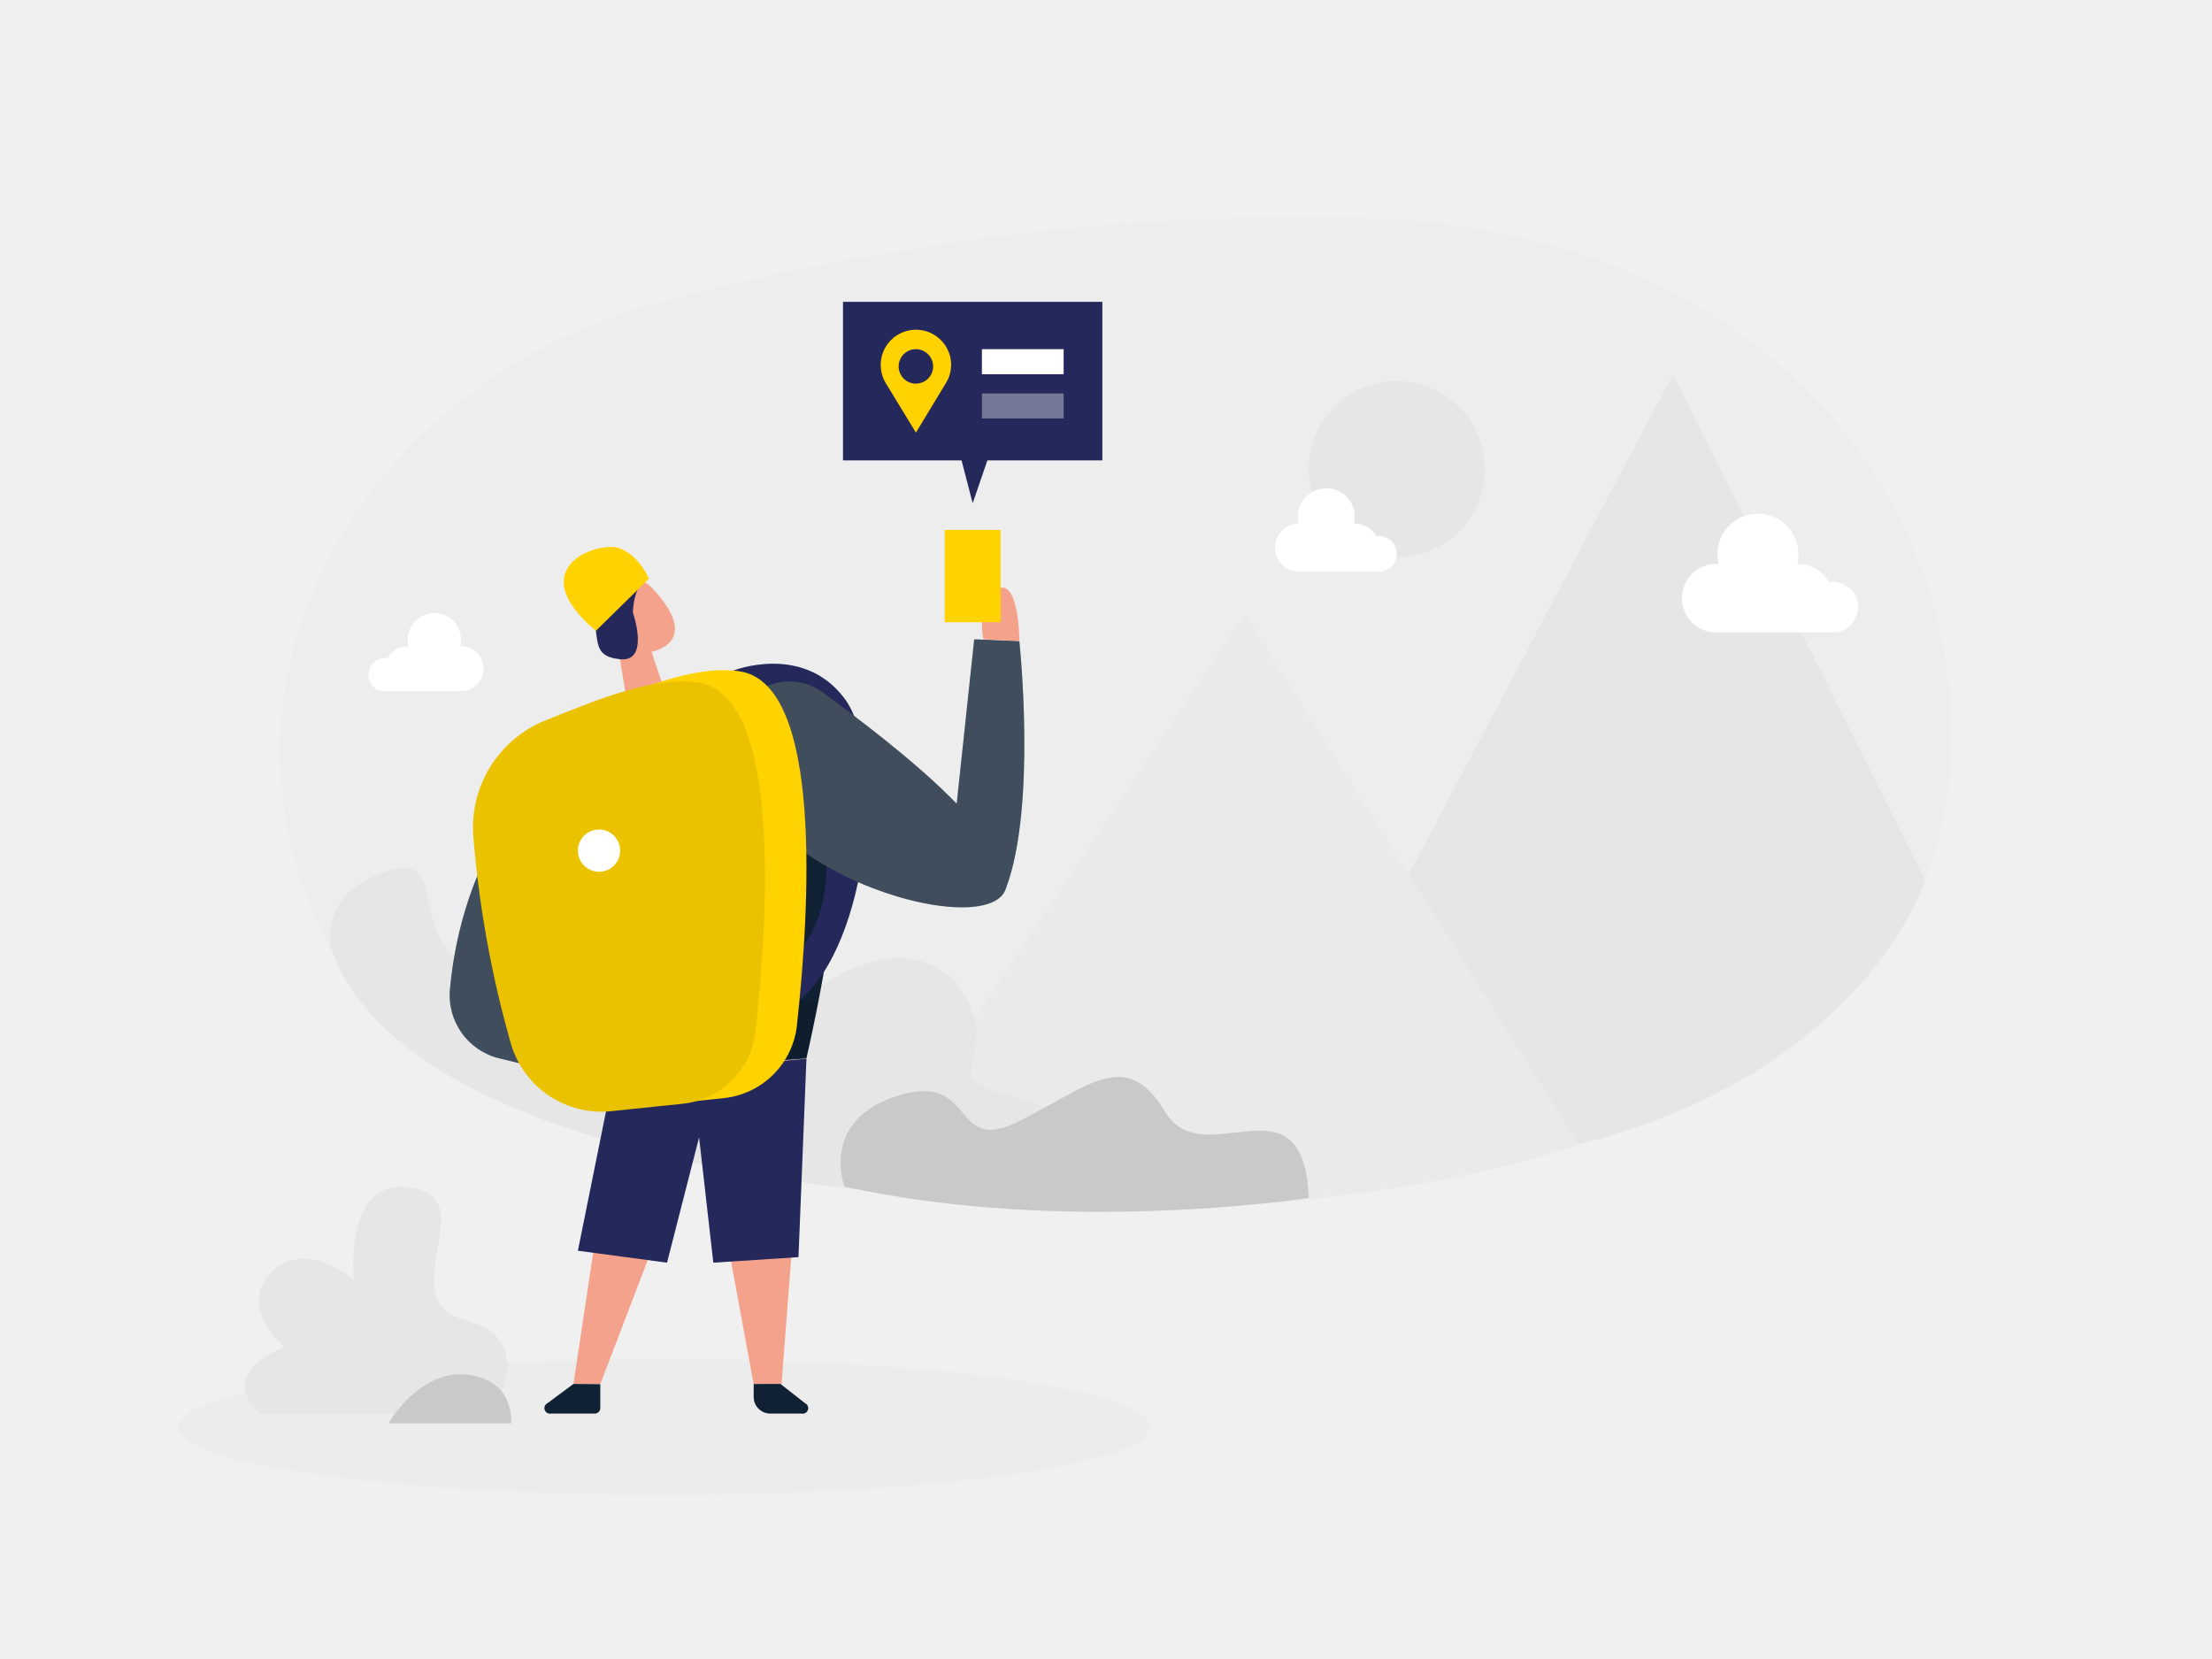
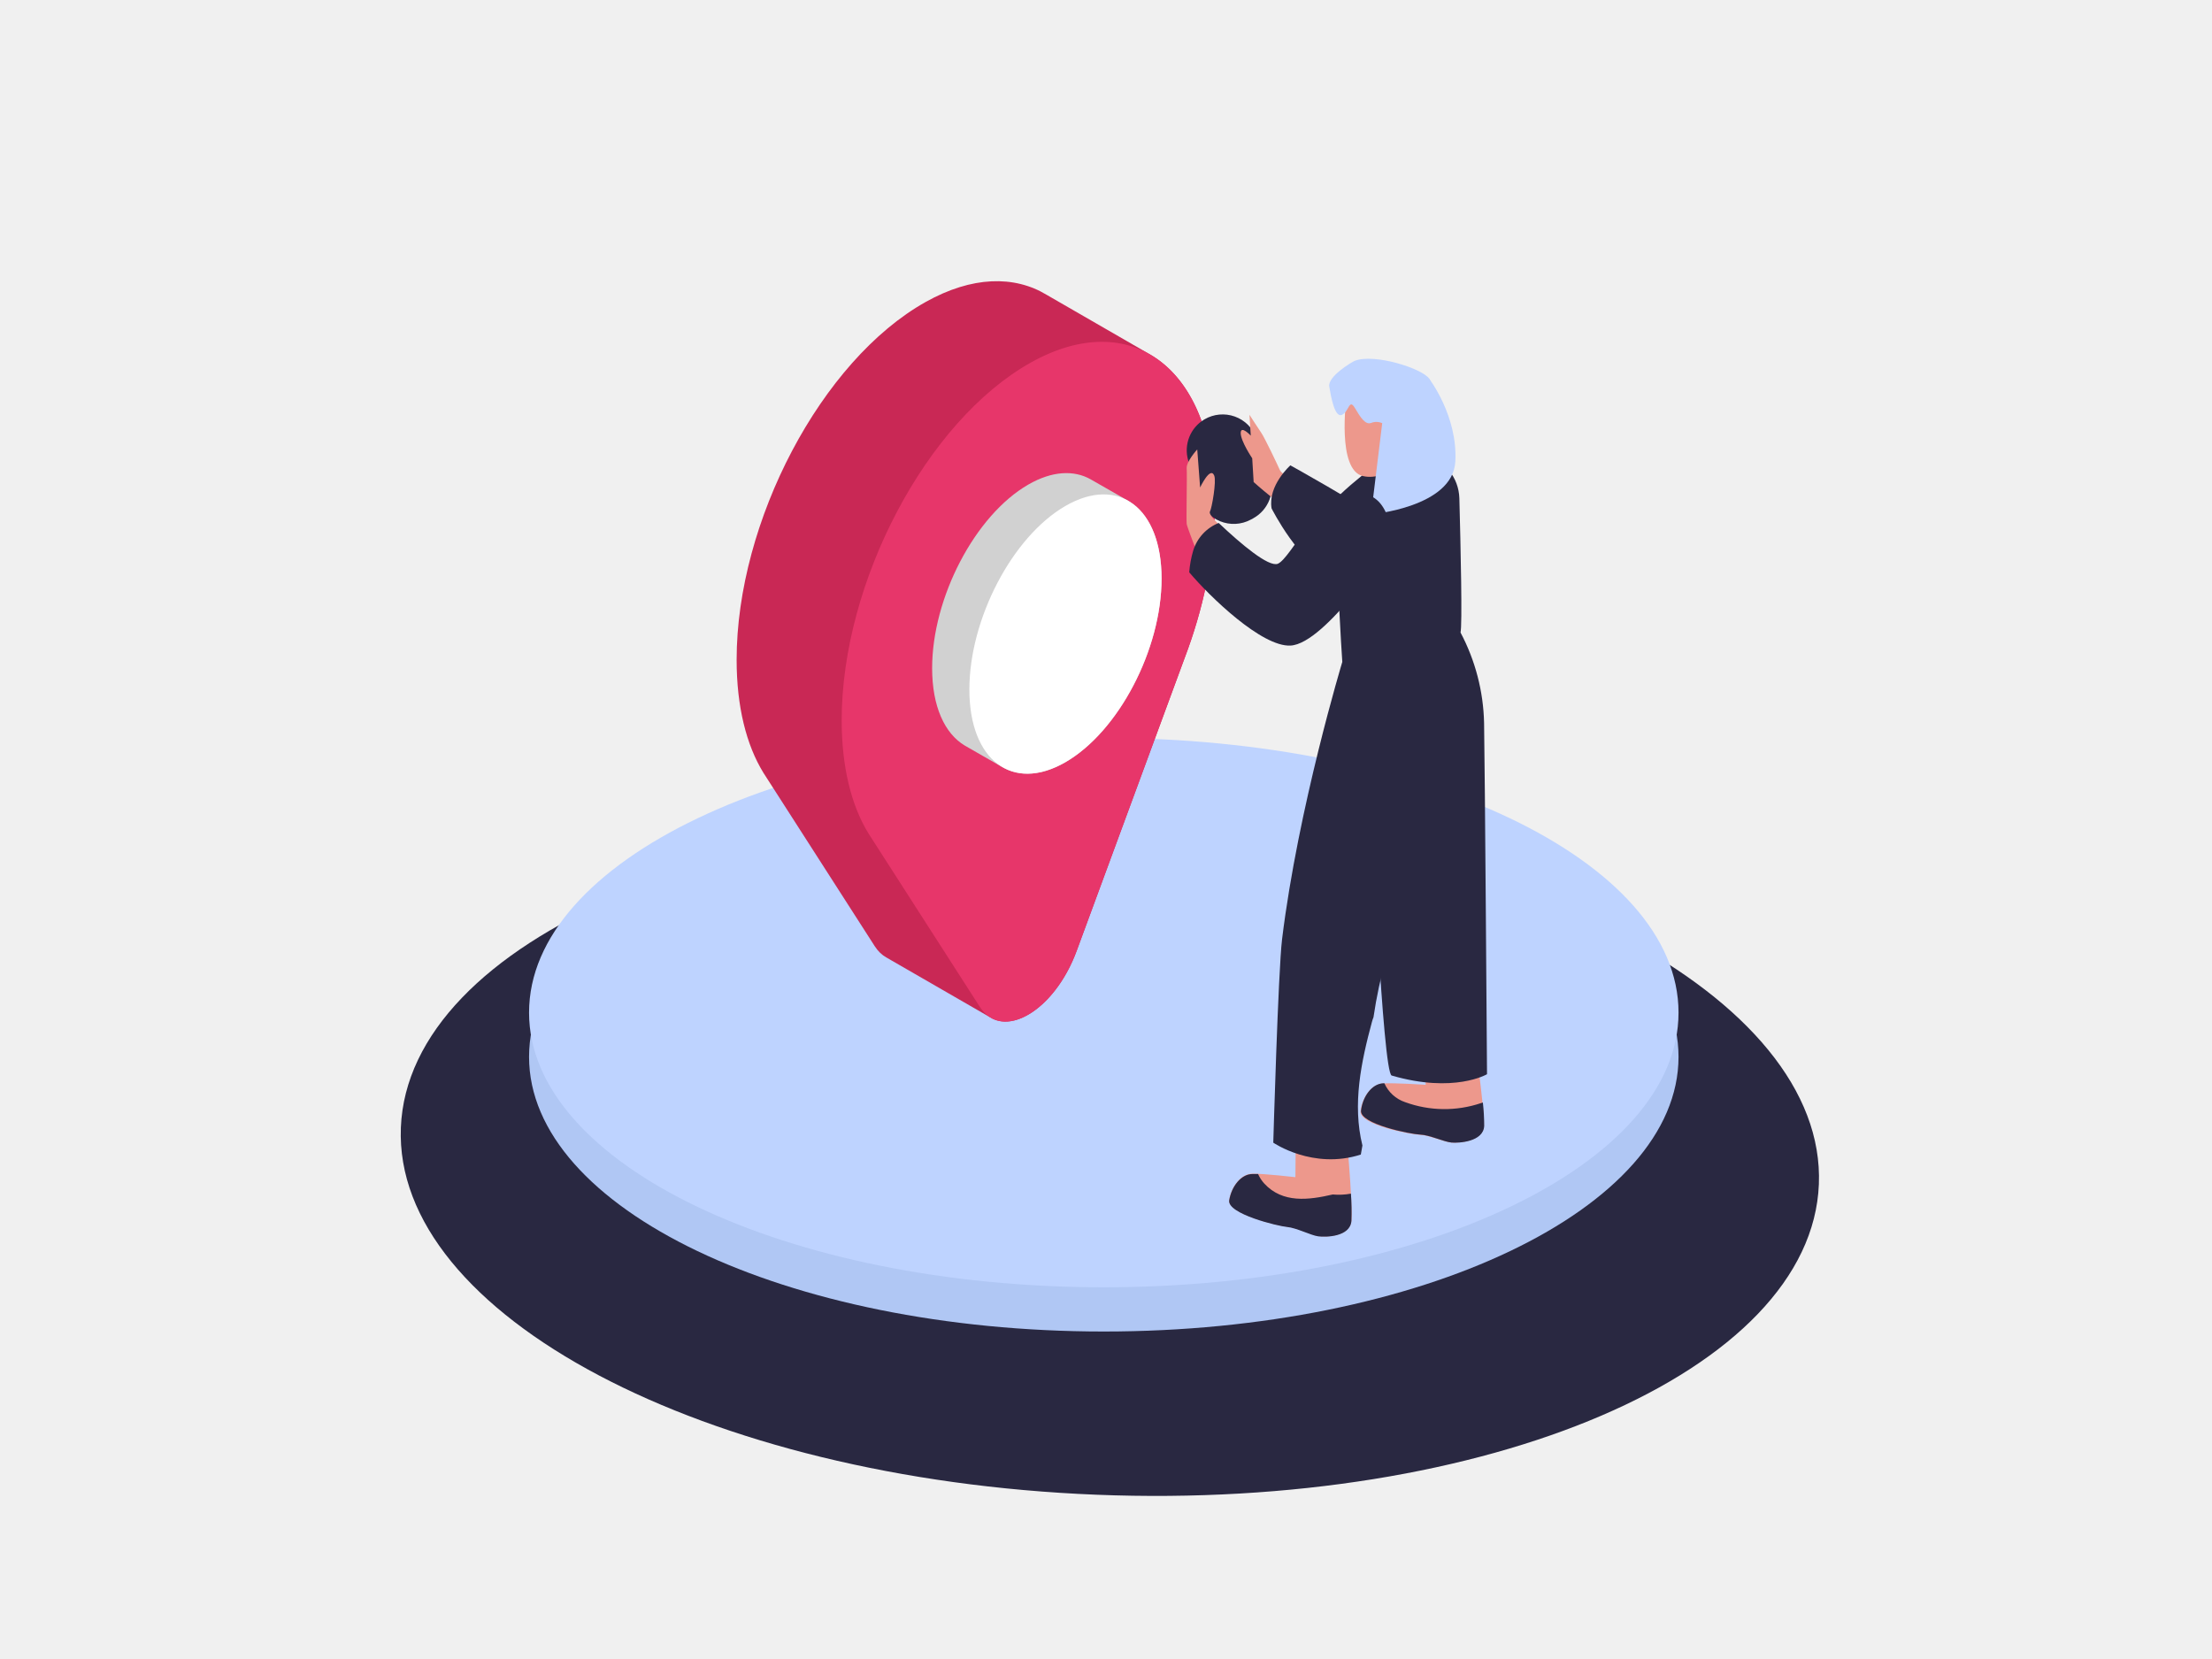
- <svg xmlns="http://www.w3.org/2000/svg" id="Layer_1" data-name="Layer 1" viewBox="0 0 400 300">
-   <path d="M119.89,54.5c-47,12.32-76.86,54.43-67.53,97.4,4.9,22.59,20.34,43.78,57.19,53.77,98.28,26.65,200.77,8.74,231.17-32.79S346.57,42.17,245.94,39.4C196.65,38,152.31,46,119.89,54.5Z" fill="#e6e6e6" opacity="0.27" />
-   <ellipse cx="120.08" cy="258.04" rx="87.83" ry="12.28" fill="#e6e6e6" opacity="0.45" />
-   <path d="M165.58,200l59.52-88.92,60.37,95.85s-31.6,12.8-97,12.19Z" fill="#e6e6e6" opacity="0.43" />
-   <path d="M59.93,171.63s-2.6-10,9.74-14,2.69,10.69,16.18,18,16.38-16,28.6-5.67,17.22,18.43,35.55,7.33,29.45,3.22,25.89,14.11,24.44,1.74,24.11,26.82C200,218.26,76.2,217.92,59.93,171.63Z" fill="#e6e6e6" />
-   <polygon points="117.82 117.86 120.62 126.27 113.97 130.5 111.57 115.93 117.82 117.86" fill="#f4a28c" />
-   <path d="M109.29,107.8a5.24,5.24,0,0,1,8.66-1.45c2.83,3,6.24,7.83,2.38,10.45-5.91,4-11.33-3.48-11.33-3.48A9.52,9.52,0,0,1,109.29,107.8Z" fill="#f4a28c" />
-   <path d="M113.61,113s-1.51-1.27-2.2.53,2,2.67,2.79,1.76S113.61,113,113.61,113Z" fill="#f4a28c" />
-   <path d="M108.31,130.58S84.5,145,81.37,178.84a11.73,11.73,0,0,0,8.89,12.54l27.91,6.73Z" fill="#0f2133" />
-   <path d="M108.31,130.58S84.5,145,81.37,178.84a11.73,11.73,0,0,0,8.89,12.54l27.91,6.73Z" fill="#fff" opacity="0.2" />
-   <path d="M106.92,110.78c1.81,4.48-.29,7.86,5.19,8.43s2.34-8.43,2.34-8.43,0-5.29,2.88-6.12c0,0-2.06-2.33-6,0S105.73,107.82,106.92,110.78Z" fill="#24285b" />
-   <path d="M102.81,137.66a19.14,19.14,0,0,1,12-10.49c10.18-3.06,29.52-9.48,35.23,0,7.82,13-4.22,64.22-4.22,64.22l-34.21,2.65S92.8,160.15,102.81,137.66Z" fill="#0f2133" />
-   <polygon points="145.83 191.44 141.33 250.26 136.28 250.26 127.86 204.56 112.14 194.09 145.83 191.44" fill="#f4a28c" />
-   <path d="M132.59,121.27s12.54-5,20.1,5,4.47,44.24-8.11,54.6l.1-9.13s6.07-5.75,4.57-20.25,1.56-25-14-26.5Z" fill="#24285b" />
-   <path d="M184.33,115.93l-8.16-.32L173,145.33c-7.79-8-18.51-15.86-24.15-20.08a10.15,10.15,0,0,0-16.21,7.41C130.92,157,178.87,171,181.92,160.6h0C187.52,145.7,184.33,115.93,184.33,115.93Z" fill="#0f2133" />
-   <path d="M184.33,115.93l-8.16-.32L173,145.33c-7.79-8-18.51-15.86-24.15-20.08a10.15,10.15,0,0,0-16.21,7.41C130.92,157,178.87,171,181.92,160.6h0C187.52,145.7,184.33,115.93,184.33,115.93Z" fill="#fff" opacity="0.2" />
-   <polygon points="112.14 194.09 103.7 250.26 108.56 250.26 126.42 203.6 112.14 194.09" fill="#f4a28c" />
-   <path d="M117.78,126.28s-16,51.54,30.21,55l-2.16,10.2-34.21,2.65a88.81,88.81,0,0,1-11.55-45.51s.3-13.15,9.55-19A20.86,20.86,0,0,1,117.78,126.28Z" opacity="0.08" />
-   <polygon points="110.83 194.83 104.5 226.17 120.62 228.33 126.42 205.67 128.99 228.33 144.39 227.33 145.83 191.44 110.83 194.83" fill="#24285b" />
-   <path d="M103.7,250.26,99,253.74a1,1,0,0,0,.62,1.88h7.93a1,1,0,0,0,1-1v-4.32Z" fill="#0f2133" />
-   <path d="M141.13,250.26l4.45,3.48a1,1,0,0,1-.64,1.88h-5.65a3,3,0,0,1-3-3v-2.35Z" fill="#0f2133" />
-   <path d="M93.12,149.91a21.19,21.19,0,0,1,13.12-21.61c8.37-3.35,19.06-8.15,27.48-6.91,15.17,2.24,12.68,43.09,10.4,63.93A14.85,14.85,0,0,1,131,198.56l-12.88,1.36a17.09,17.09,0,0,1-18.16-12.23A197.5,197.5,0,0,1,93.12,149.91Z" fill="#ffd200" />
-   <path d="M85.62,151.56a20.88,20.88,0,0,1,13.12-21.33c8.37-3.31,19.06-8,27.48-6.82,15.17,2.21,12.68,42.54,10.4,63.11a14.77,14.77,0,0,1-13.16,13.07l-12.88,1.34a17.08,17.08,0,0,1-18.16-12.08A193.46,193.46,0,0,1,85.62,151.56Z" fill="#ffd200" />
-   <path d="M85.62,151.56a20.88,20.88,0,0,1,13.12-21.33c8.37-3.31,19.06-8,27.48-6.82,15.17,2.21,12.68,42.54,10.4,63.11a14.77,14.77,0,0,1-13.16,13.07l-12.88,1.34a17.08,17.08,0,0,1-18.16-12.08A193.46,193.46,0,0,1,85.62,151.56Z" opacity="0.08" />
-   <path d="M107.75,114.07l9.58-9.41s-1.56-4-5.19-5.49S94,102.47,107.75,114.07Z" fill="#ffd200" />
-   <circle cx="108.32" cy="153.82" r="3.82" fill="#fff" />
-   <path d="M177.83,115.61s-1.5-7.14,2.5-9.13,4,9.45,4,9.45Z" fill="#f4a28c" />
-   <rect x="170.83" y="95.83" width="10.11" height="16.69" fill="#ffd200" />
-   <path d="M88.7,255.62s9.23-13.26-4.53-16.92,3.31-21.53-9.5-23.88S64,231.38,64,231.38s-8.85-7.63-15-1.22,2.44,13.43,2.44,13.43-12.32,4.25-4.63,12Z" fill="#e6e6e6" />
-   <polygon points="199.34 54.58 152.44 54.58 152.44 83.25 173.88 83.25 175.89 91 178.55 83.25 199.34 83.25 199.34 54.58" fill="#24285b" />
-   <path d="M70.2,257.39s5.86-10,14.5-8.79,7.71,8.79,7.71,8.79Z" fill="#c9c9c9" />
-   <path d="M172,66a6.37,6.37,0,1,0-11.81,3.31h0l5.44,8.92L171,69.35h0A6.33,6.33,0,0,0,172,66Zm-6.37,3.38a3.12,3.12,0,1,1,3.11-3.11A3.11,3.11,0,0,1,165.58,69.37Z" fill="#ffd200" />
-   <rect x="177.56" y="63.14" width="14.78" height="4.53" fill="#fff" />
-   <rect x="177.56" y="71.14" width="14.78" height="4.53" fill="#fff" opacity="0.37" />
-   <path d="M152.69,214.57s-4.54-12.07,9.78-16.46,9.2,11,21.86,4.62,19.34-13.36,26.34-1.71,25-7.47,26,15.59C236.66,216.61,193.05,223.47,152.69,214.57Z" fill="#c9c9c9" />
-   <path d="M254.74,158.15,302.5,67.67l45.63,91.53s-10.94,34.68-62.66,47.74Z" fill="#e6e6e6" />
-   <circle cx="252.58" cy="84.83" r="15.92" fill="#e6e6e6" />
-   <path d="M336,109.77a4.59,4.59,0,0,0-4.58-4.59,4.53,4.53,0,0,0-.74.07,6.16,6.16,0,0,0-5.44-3.25H325a7.48,7.48,0,0,0,.22-1.78,7.33,7.33,0,1,0-14.66,0,7,7,0,0,0,.23,1.78h-.23a6.18,6.18,0,1,0,0,12.35H332v0A4.59,4.59,0,0,0,336,109.77Z" fill="#fff" />
-   <path d="M66.64,122a3,3,0,0,1,3-3,3.89,3.89,0,0,1,.49,0,4.07,4.07,0,0,1,3.58-2.14h.15a4.93,4.93,0,0,1-.15-1.17,4.83,4.83,0,0,1,9.66,0,4.93,4.93,0,0,1-.15,1.17h.15a4.07,4.07,0,0,1,0,8.14H69.26v0A3,3,0,0,1,66.64,122Z" fill="#fff" />
-   <path d="M252.58,100.14a3.22,3.22,0,0,0-3.22-3.21,4.21,4.21,0,0,0-.51,0A4.34,4.34,0,0,0,245,94.69h-.16a5.15,5.15,0,1,0-10,0h-.16a4.34,4.34,0,0,0,0,8.67h15v0A3.22,3.22,0,0,0,252.58,100.14Z" fill="#fff" />
+ <svg xmlns="http://www.w3.org/2000/svg" xmlns:xlink="http://www.w3.org/1999/xlink" width="400" height="300">
+   <defs>
+     <linearGradient y2="0.241" x2="0.548" y1="1.352" x1="0.041" id="linear-gradient-2">
+       <stop stop-opacity="0" stop-color="#fff" offset="0.01" />
+       <stop stop-color="#006d9d" offset="1" />
+     </linearGradient>
+     <linearGradient xlink:href="#linear-gradient-2" gradientTransform="matrix(1, 0, 0, 1, 0, 0)" y2="204.78" x2="248.3" y1="231.18" x1="217.82" id="linear-gradient-3" />
+   </defs>
+   <g>
+     <rect fill="none" id="canvas_background" height="602" width="802" y="-1" x="-1" />
+   </g>
+   <g>
+     <ellipse id="svg_1" fill="#292841" transform="matrix(0.04,-1,1,0.04,-15.88,400.68) " ry="128.21" rx="61.27" cy="208.58" cx="200" />
+     <ellipse id="svg_2" fill="#e6e6e6" transform="rotate(-87.19 193.8,583.34) " ry="128.21" rx="61.27" cy="583.34" cx="193.8" />
+     <ellipse id="svg_4" fill="#b0c7f4" ry="49.67" rx="103.93" cy="191.11" cx="199.6" />
+     <ellipse id="svg_5" fill="#bed3ff" ry="49.67" rx="103.93" cy="183.11" cx="199.6" />
+     <g stroke="null" id="svg_50">
+       <path stroke="null" id="svg_46" fill="#c92855" d="m208.046,64.148l0.001,-0.003l-0.107,-0.062c-0.016,-0.009 -0.032,-0.019 -0.048,-0.028l-18.613,-10.737c-5.852,-3.548 -13.507,-3.4 -21.868,1.276c-18.847,10.537 -34.205,39.67 -34.205,64.719c0,8.475 1.759,15.386 4.815,20.388l20.163,31.405c0.584,0.909 1.281,1.571 2.056,2.009l0,0.002l18.702,10.785l0,-0.001c4.567,3.008 12.213,-2.355 15.746,-11.936l20.163,-54.688c3.146,-8.782 4.919,-18 4.811,-26.695c-0.161,-13.09 -4.64,-22.353 -11.617,-26.434z" />
+       <path stroke="null" id="svg_47" fill="#e7366a" d="m214.852,117.277c3.146,-8.782 4.917,-18 4.811,-26.695c-0.295,-24.015 -15.115,-35.165 -33.256,-25.023c-18.846,10.537 -34.204,39.67 -34.204,64.719c0,8.475 1.759,15.386 4.815,20.388l20.163,31.405c4.041,6.294 13.464,0.854 17.506,-10.107l20.163,-54.688zm0,0" />
+       <path stroke="null" id="svg_48" fill="#d1d1d1" d="m204.199,90.671l0.002,-0.003l-6.96,-3.98c-3.039,-1.721 -6.987,-1.548 -11.305,0.946c-9.597,5.541 -17.377,20.406 -17.377,33.202c0,6.93 2.284,11.826 5.901,13.984l6.853,3.931l0.003,-0.007c3.046,1.751 7.013,1.589 11.354,-0.917c9.597,-5.541 17.377,-20.406 17.377,-33.203c0,-6.896 -2.262,-11.779 -5.848,-13.953zm0,0" />
+       <path stroke="null" id="svg_49" fill="#fff" d="m210.048,104.624c0,12.796 -7.781,27.662 -17.378,33.203s-17.377,-0.341 -17.377,-13.137c0,-12.796 7.78,-27.661 17.377,-33.202s17.378,0.341 17.378,13.136zm0,0" />
+     </g>
+     <path id="svg_22" fill="url(#linear-gradient-3)" opacity="0.48" d="m232.6,230c13.63,-9.79 33.83,-25.23 35.77,-26.46l-6.37,-2.13l-12,-5.41l-40.56,26.31a31.27,31.27 0 0 0 23.16,7.69z" />
+     <path id="svg_23" fill="#292841" d="m216.86,90.07l-2,-6.82a6.5,6.5 0 0 1 2.95,-7.42l0,0a6.5,6.5 0 0 1 9.39,3.38l2.4,6.6a6.5,6.5 0 0 1 -3,7.93l-0.41,0.22a6.5,6.5 0 0 1 -9.33,-3.89z" />
+     <path id="svg_24" fill="#ed988c" d="m266,184.65c0.45,1.07 2.47,16 2.34,18.88s-4.54,3.2 -5.89,3.08s-4,-1.34 -5.69,-1.4s-11,-1.82 -10.72,-4.28s1.88,-4.84 4,-5s7.77,0.24 7.77,0.24l-0.57,-13.49" />
+     <path id="svg_25" fill="#292841" d="m267.83,199.47a20.7,20.7 0 0 1 -13.75,-0.17a6.29,6.29 0 0 1 -3.74,-3.41l-0.22,0c-2.1,0.11 -3.72,2.48 -4,4.93s9,4.29 10.69,4.35s4.32,1.32 5.67,1.44s5.76,-0.13 5.91,-3a38.31,38.31 0 0 0 -0.24,-4.24l-0.32,0.1z" />
+     <path id="svg_26" fill="#ed988c" d="m226.44,82.87s-2.08,-3.07 -2.08,-4.56s1.82,0.47 1.82,0.47l-0.24,-3.78s1.41,2.2 2.11,3.22s3,5.9 3.38,6.76s4.09,3.23 4.09,3.23s-1.06,3.46 -2.18,3.7s-6.64,-4.74 -6.64,-4.74l-0.26,-4.3z" />
+     <path id="svg_27" fill="#292841" d="m233.34,84.15s-4.1,3.64 -3.4,7.78c0,0 5.17,10.27 10.76,12s8.77,-9.31 7.24,-10.92s-14.6,-8.86 -14.6,-8.86z" />
+     <path id="svg_28" fill="#ed988c" d="m220.38,94.8s-1.91,-1.76 -1.58,-2.3s1.2,-5.5 0.77,-6.5c-0.72,-1.76 -2.55,2.15 -2.55,2.15l-0.52,-6.88s-2,2.18 -1.91,3.41s-0.1,9.46 0,10.07s1.82,5 1.82,5" />
+     <path id="svg_29" fill="#292841" d="m264.1,114.36a36.63,36.63 0 0 1 4.27,16.37c0.14,7 0.53,63.52 0.53,63.52s-5.95,3.52 -17.24,0.24c-1.64,-0.48 -3.72,-48.65 -3.72,-48.65l3.87,-24.84" />
+     <path id="svg_30" fill="#ed988c" d="m243,201.73c0.4,1.09 1.65,16.06 1.38,19s-4.69,3 -6,2.78s-3.93,-1.55 -5.61,-1.69s-10.88,-2.37 -10.49,-4.82s2.12,-4.74 4.22,-4.76s7.75,0.63 7.75,0.63l0.12,-13.5" />
+     <path id="svg_31" fill="#292841" d="m248.11,184.72a6.47,6.47 0 0 1 0.26,-0.76a85,85 0 0 1 6,-21.23c0.71,-3.89 1.17,-6.44 1.22,-6.64c3.33,-13.37 0.84,-17 1.65,-37.2l-14.49,0.74s-8,26.4 -10.91,50.2c-0.7,5.71 -1.59,36.8 -1.59,36.8s7.16,4.94 15.83,2.15l0.29,-1.64c-1.85,-7.45 -0.23,-15.14 1.74,-22.42z" />
+     <path id="svg_32" fill="#292841" d="m241.87,105c-0.38,-5.59 -2.41,-8.53 -1.12,-13.95c4,-4.38 11.61,-9.67 12.42,-9.83l4.28,1a8.34,8.34 0 0 1 6.45,7.9c0.23,8.67 0.56,23.14 0.2,24.29s-8.85,8.44 -21.37,5.26c-0.35,-4.93 -0.52,-9.83 -0.86,-14.67z" />
+     <path id="svg_33" fill="#ed988c" d="m243.47,72s-1.77,13 3,14.09s10.05,-4.6 10.3,-7.26s-6.93,-11.57 -13.3,-6.83z" />
+     <path id="svg_34" fill="#bed3ff" d="m245,65.24c-0.51,0.19 -4.92,2.84 -4.63,4.64s1,5.77 2.31,5.13s1.27,-3 2.32,-1.24s1.92,3.14 3,2.69a2.54,2.54 0 0 1 2,0.09s0,9.37 1.12,8.76s5.66,-2.56 7.31,-5.4c1,-1.79 1.3,-5.12 1,-7.82a8.46,8.46 0 0 0 -1,-3.64c-1.35,-1.86 -9.88,-4.56 -13.43,-3.21z" />
+     <path id="svg_35" fill="#bed3ff" d="m258.42,68.46s5.2,6.72 4.75,15s-15.23,9.54 -15.23,9.54l2,-16.41" />
+     <path id="svg_36" fill="#292841" d="m215.77,99.57a7.85,7.85 0 0 1 4.61,-5c4.07,3.85 9,8 10.68,7.38c2.4,-1 7.18,-12.13 14,-12.7s6.61,8.85 6.61,8.85s-11.87,18.32 -18.31,18.64c-5.19,0.26 -14.61,-8.86 -18.31,-13.25a18.51,18.51 0 0 1 0.72,-3.92z" />
+     <path id="svg_37" fill="#292841" d="m241,216c-4.33,1 -9.06,1.64 -12.4,-2a6.33,6.33 0 0 1 -1.1,-1.7l-1,0c-2.1,0 -3.83,2.31 -4.22,4.76s8.82,4.67 10.49,4.82s4.26,1.51 5.61,1.69s5.76,0.12 6,-2.78a44.45,44.45 0 0 0 -0.09,-4.94a12.23,12.23 0 0 1 -3.29,0.15z" />
+   </g>
</svg>
